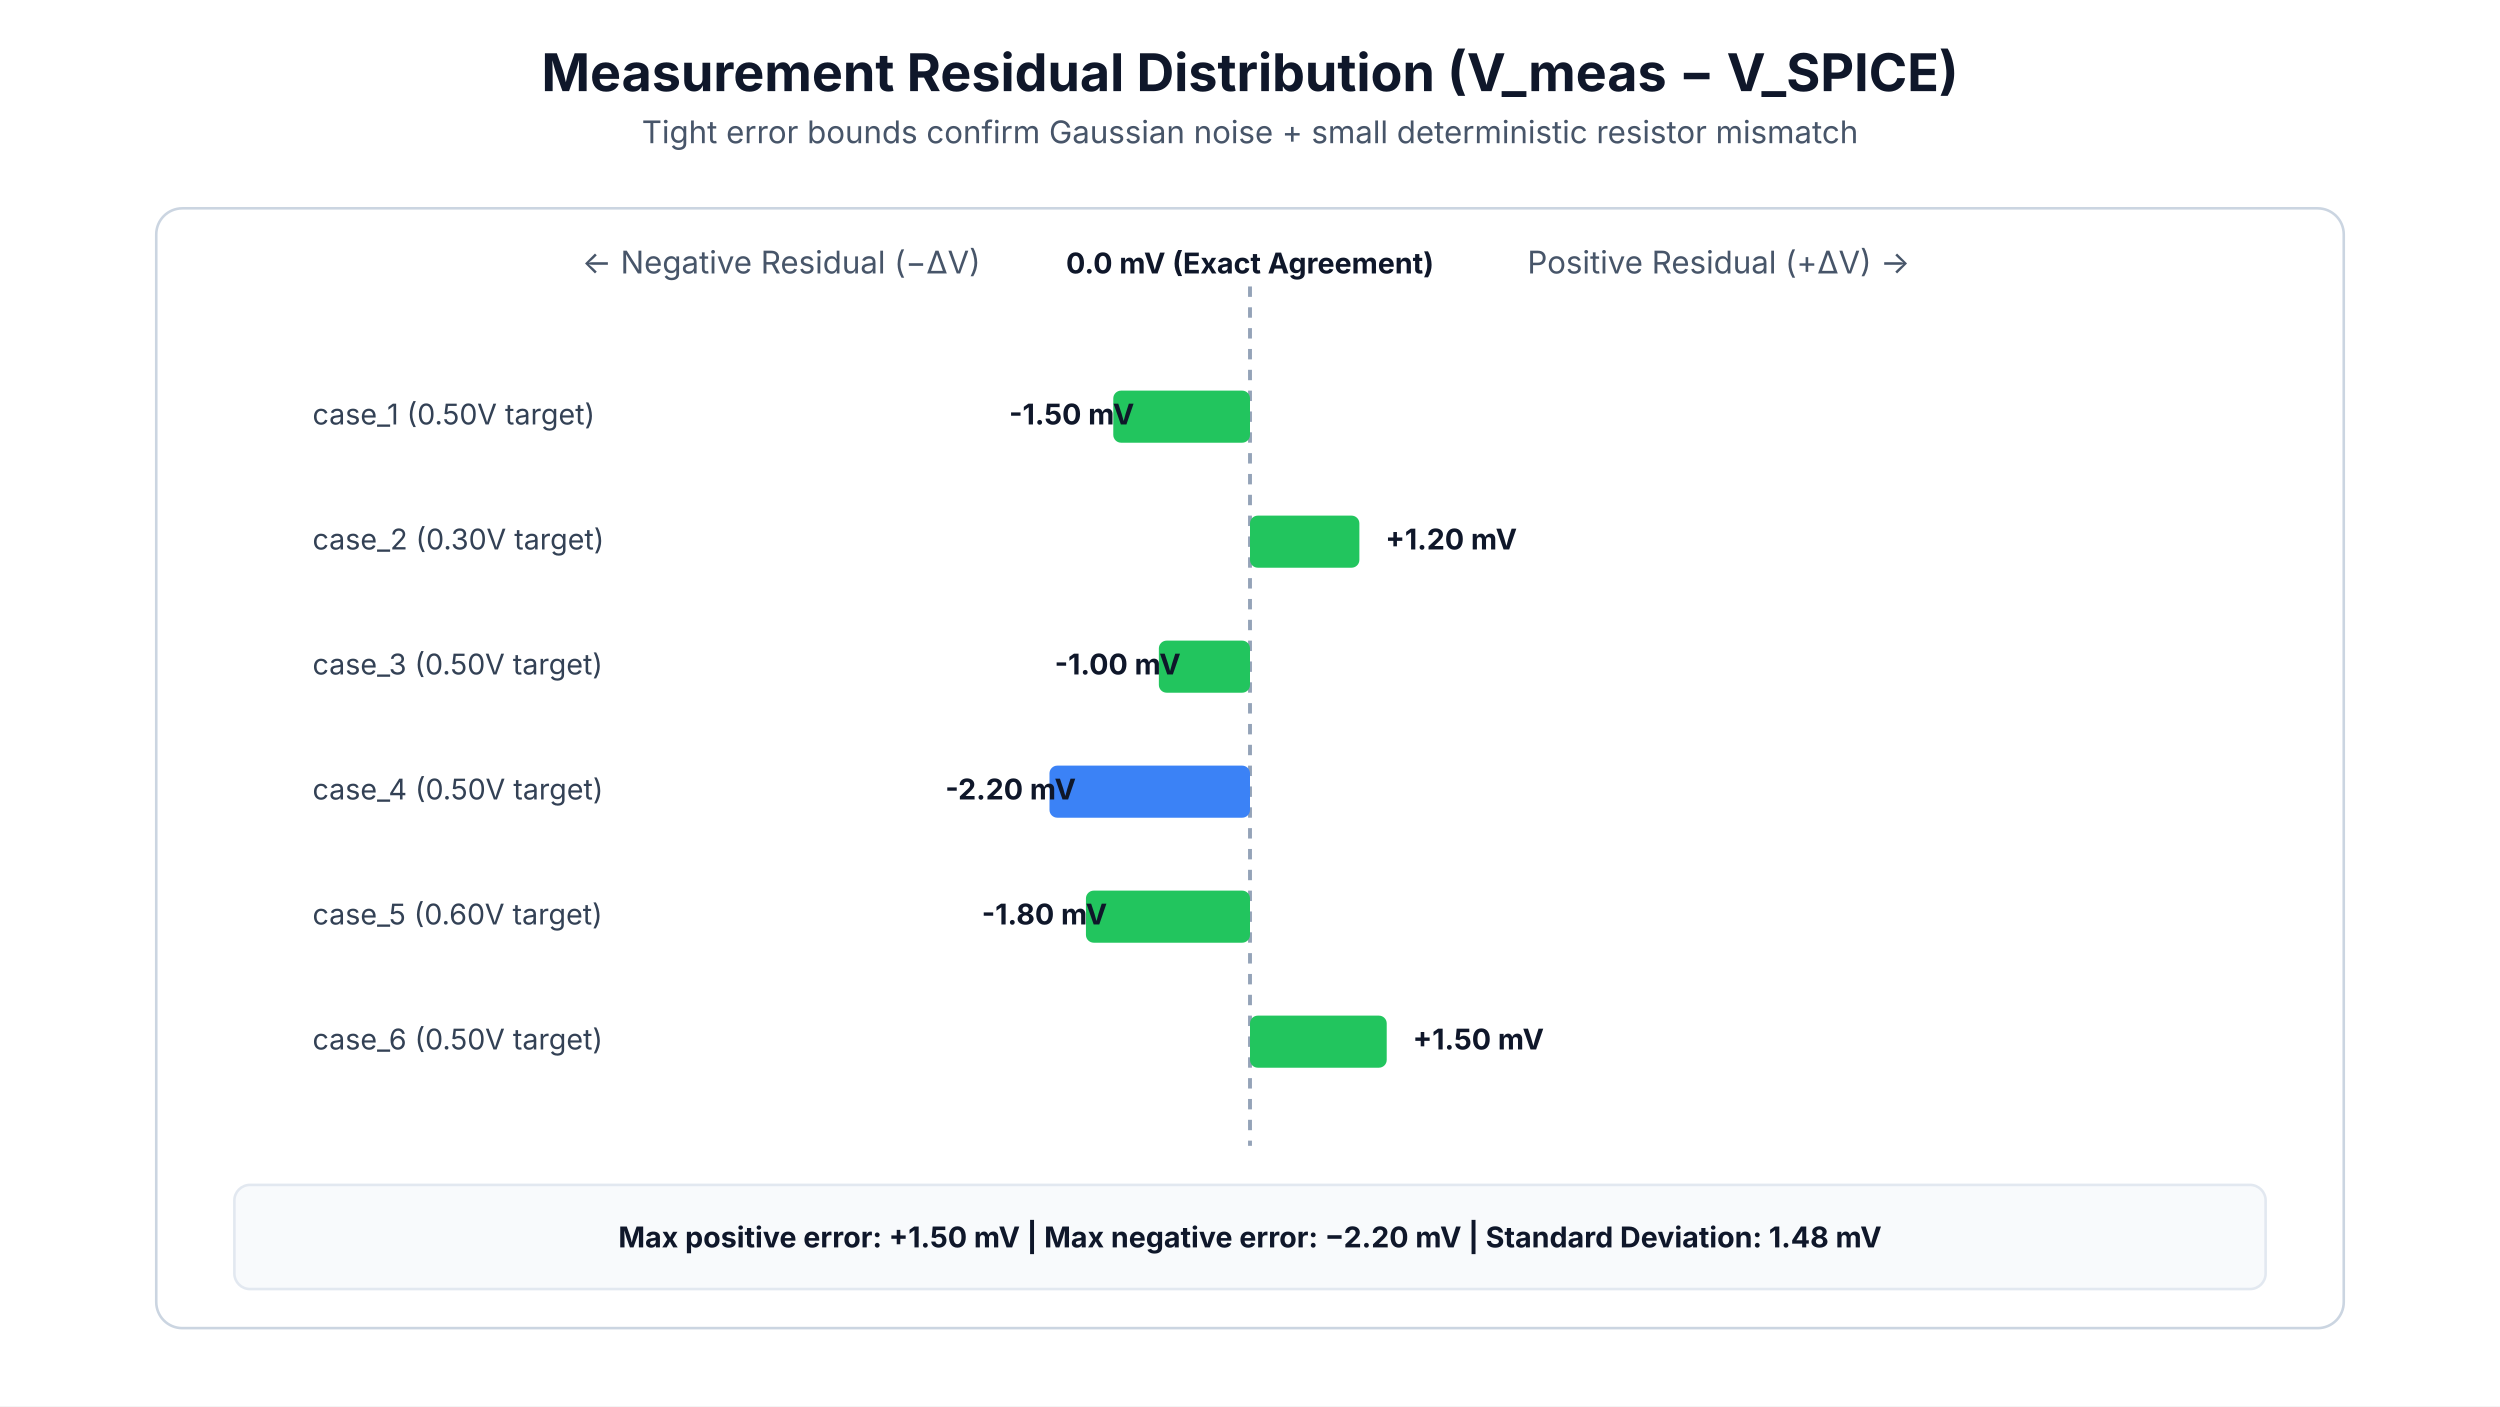
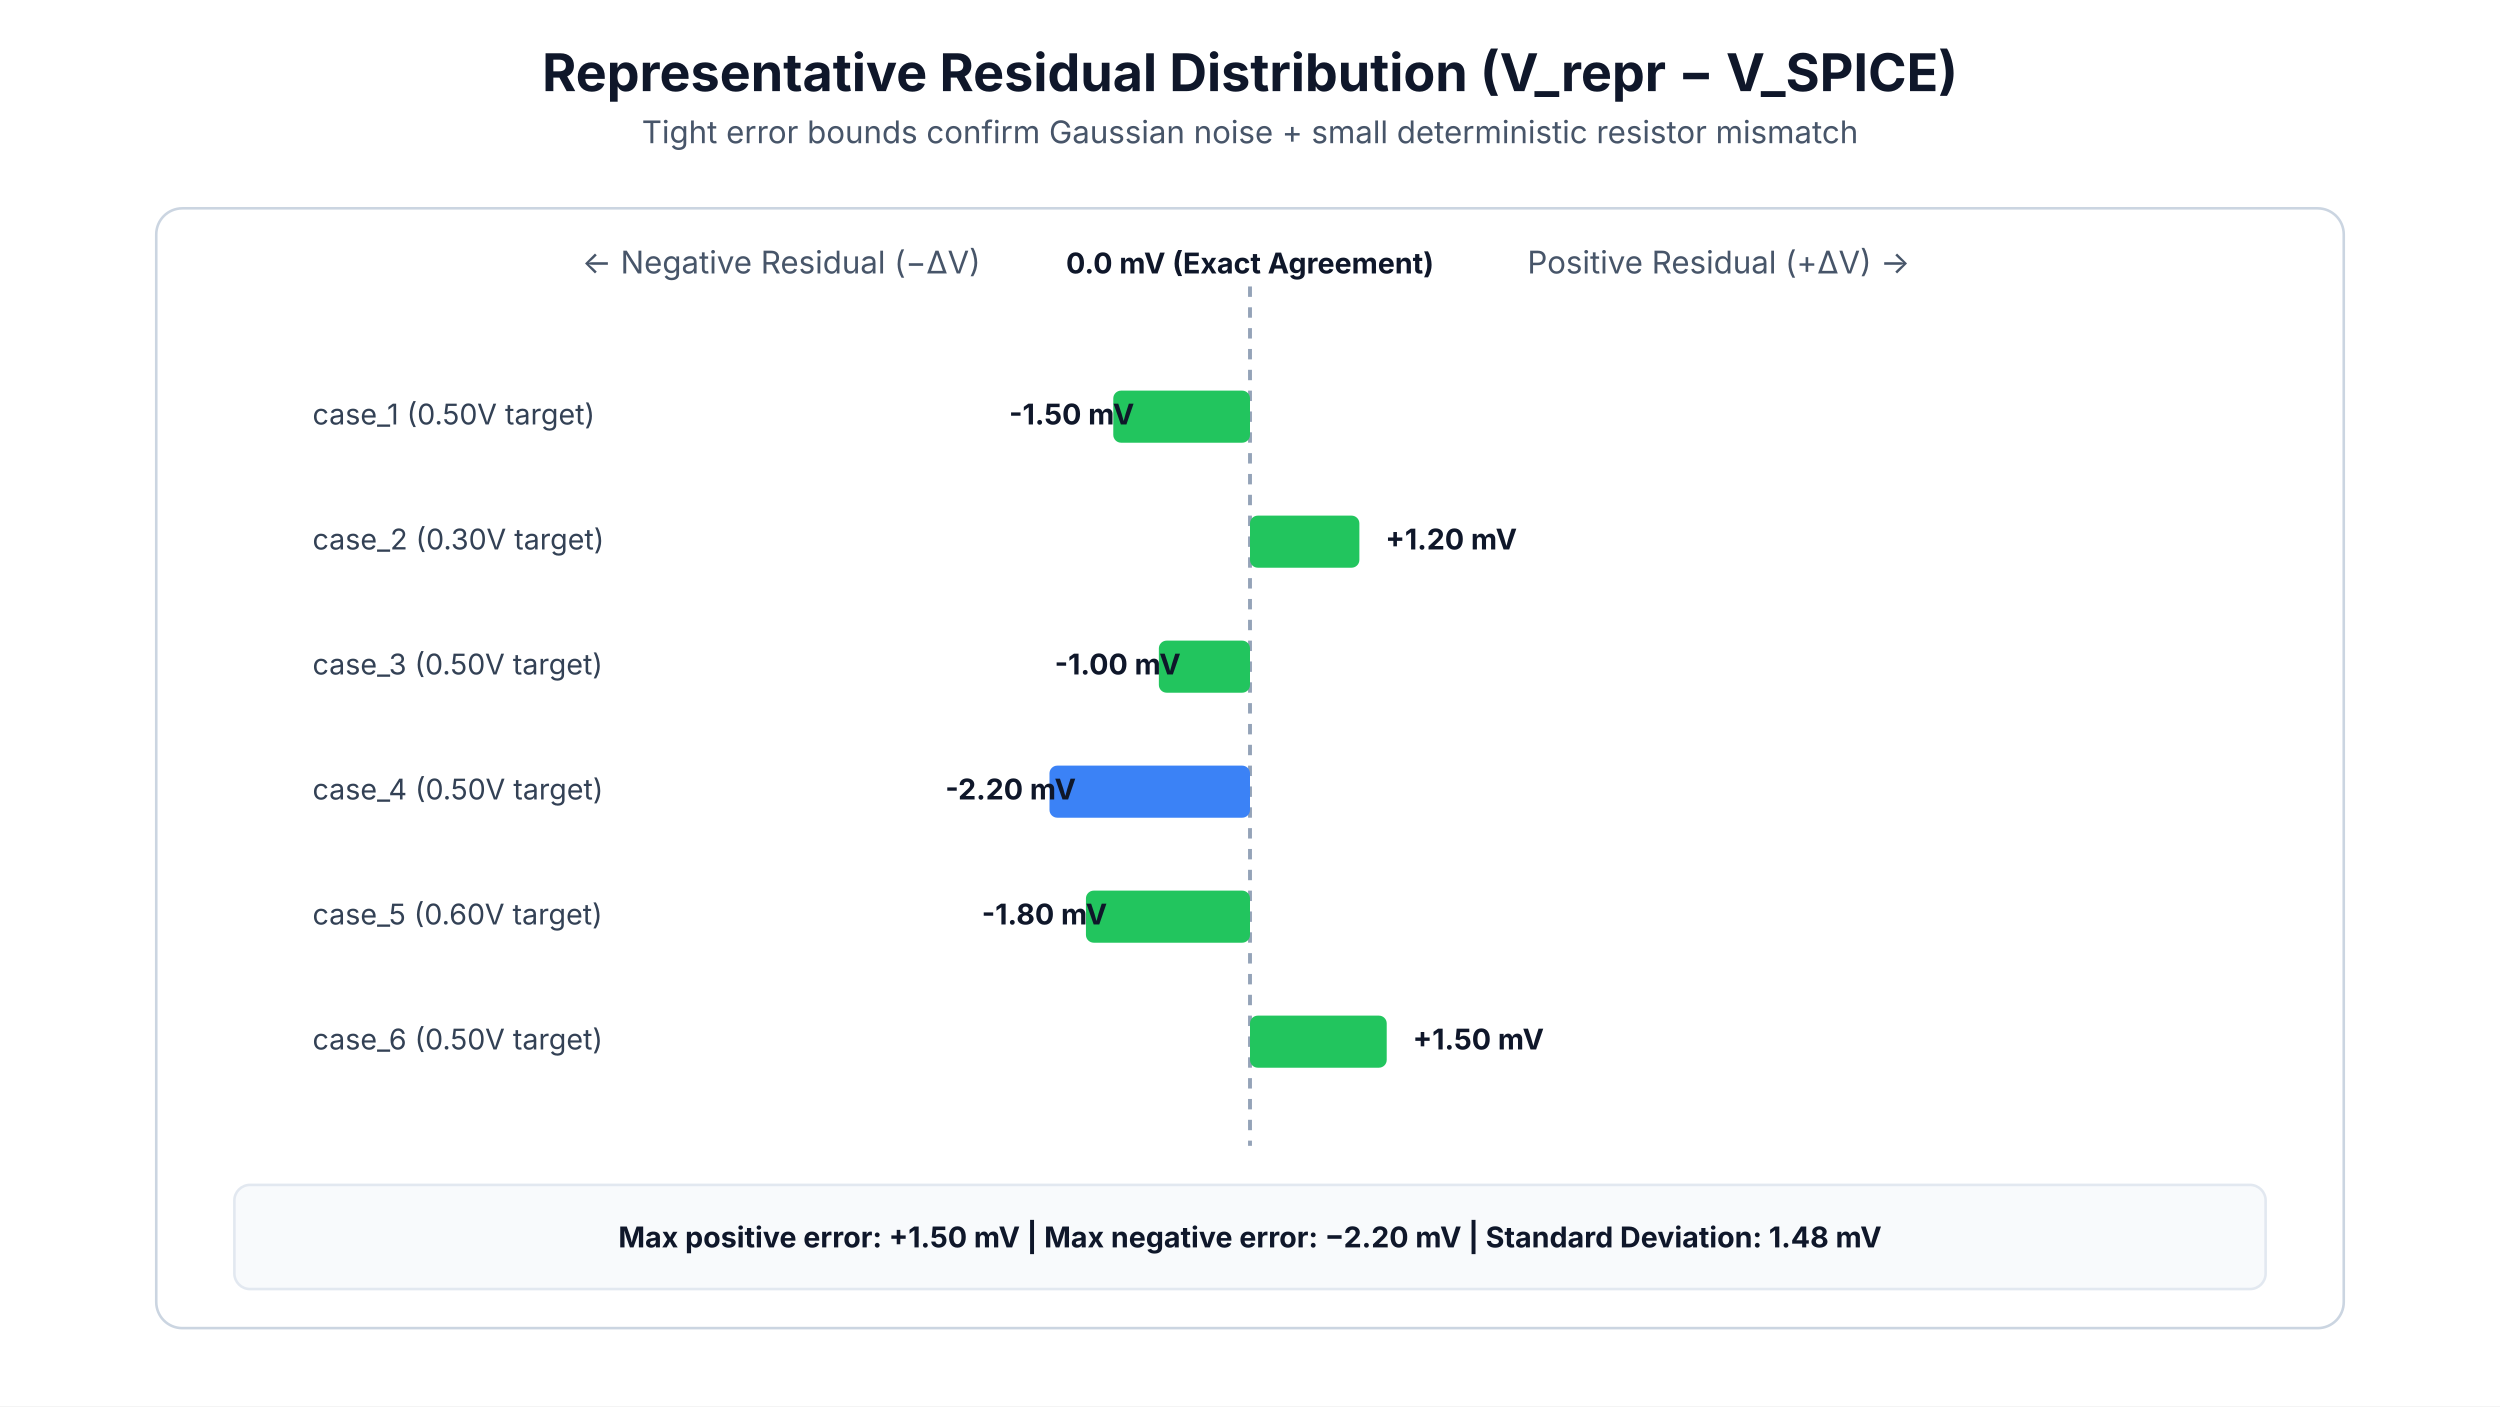
<svg xmlns="http://www.w3.org/2000/svg" viewBox="0 0 960 540" width="960" height="540">
  <style>
text { font-family: -apple-system, BlinkMacSystemFont, "Segoe UI", sans-serif; fill: #0f172a; }
.title { font-size: 20px; font-weight: 700; }
.sub { font-size: 12px; fill: #475569; }
.box-title { font-size: 11px; font-weight: 700; }
.box-text { font-size: 11px; fill: #334155; }
</style>
  <rect width="960" height="540" fill="white" />
-   <text x="480" y="35" text-anchor="middle" class="title">Measurement Residual Distribution (V_meas − V_SPICE)</text>
+   <text x="480" y="35" text-anchor="middle" class="title">Representative Residual Distribution (V_repr − V_SPICE)</text>
  <text x="480" y="55" text-anchor="middle" class="sub">Tight error bounds confirm Gaussian noise + small deterministic resistor mismatch</text>
  <rect x="60" y="80" width="840" height="430" rx="10" fill="#ffffff" stroke="#cbd5e1" />
  <line x1="480" y1="110" x2="480" y2="440" stroke="#94a3b8" stroke-width="1.5" stroke-dasharray="4" />
  <text x="480" y="105" text-anchor="middle" class="box-title">0.0 mV (Exact Agreement)</text>
  <text x="300" y="105" text-anchor="middle" class="sub">← Negative Residual (−ΔV)</text>
  <text x="660" y="105" text-anchor="middle" class="sub">Positive Residual (+ΔV) →</text>
  <text x="120" y="163" class="box-text">case_1 (0.50V target)</text>
  <rect x="427.5" y="150" width="52.5" height="20" rx="3" fill="#22c55e" />
  <text x="387.5" y="163" class="box-title" fill="#0f172a">-1.50 mV</text>
  <text x="120" y="211" class="box-text">case_2 (0.30V target)</text>
  <rect x="480" y="198" width="42" height="20" rx="3" fill="#22c55e" />
  <text x="532" y="211" class="box-title" fill="#0f172a">+1.20 mV</text>
  <text x="120" y="259" class="box-text">case_3 (0.50V target)</text>
  <rect x="445.0" y="246" width="35" height="20" rx="3" fill="#22c55e" />
  <text x="405.0" y="259" class="box-title" fill="#0f172a">-1.00 mV</text>
  <text x="120" y="307" class="box-text">case_4 (0.50V target)</text>
  <rect x="403" y="294" width="77" height="20" rx="3" fill="#3b82f6" />
  <text x="363" y="307" class="box-title" fill="#0f172a">-2.20 mV</text>
  <text x="120" y="355" class="box-text">case_5 (0.60V target)</text>
  <rect x="417" y="342" width="63" height="20" rx="3" fill="#22c55e" />
  <text x="377" y="355" class="box-title" fill="#0f172a">-1.80 mV</text>
  <text x="120" y="403" class="box-text">case_6 (0.50V target)</text>
  <rect x="480" y="390" width="52.5" height="20" rx="3" fill="#22c55e" />
  <text x="542.5" y="403" class="box-title" fill="#0f172a">+1.50 mV</text>
  <rect x="90" y="455" width="780" height="40" rx="6" fill="#f8fafc" stroke="#e2e8f0" />
  <text x="480" y="479" text-anchor="middle" class="box-title" fill="#15803d">Max positive error: +1.50 mV | Max negative error: −2.20 mV | Standard Deviation: 1.48 mV</text>
</svg>
